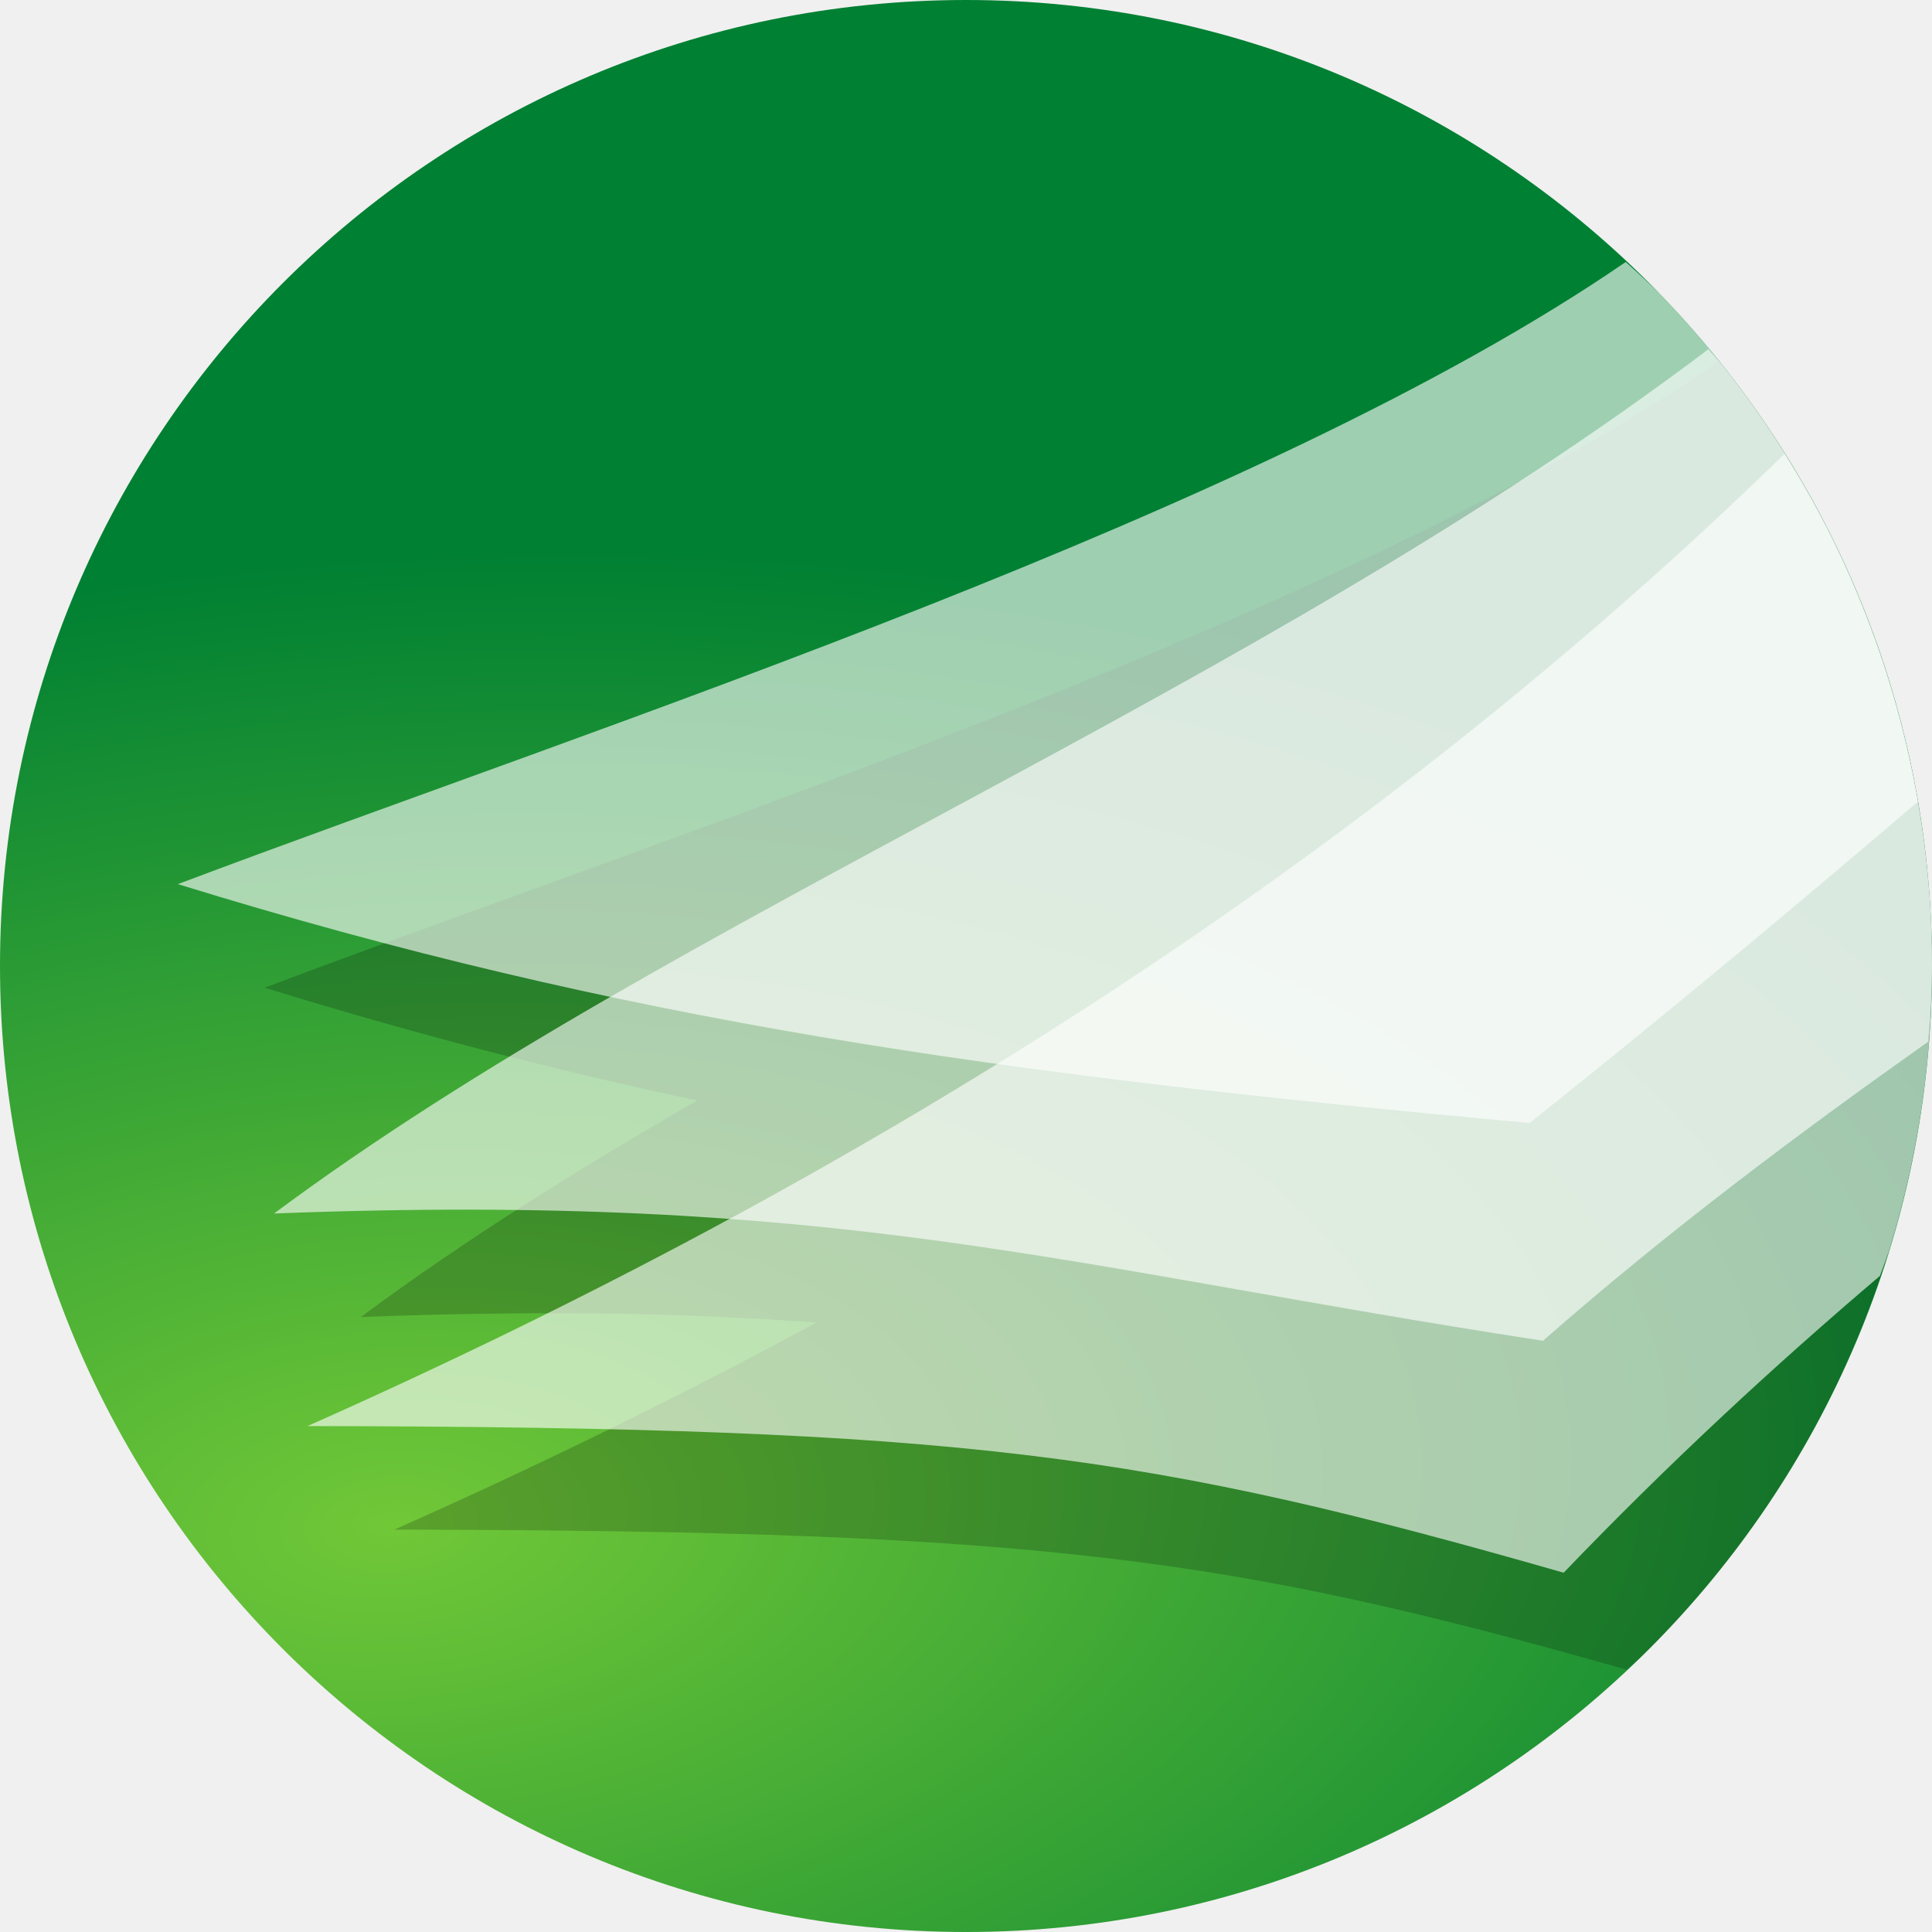
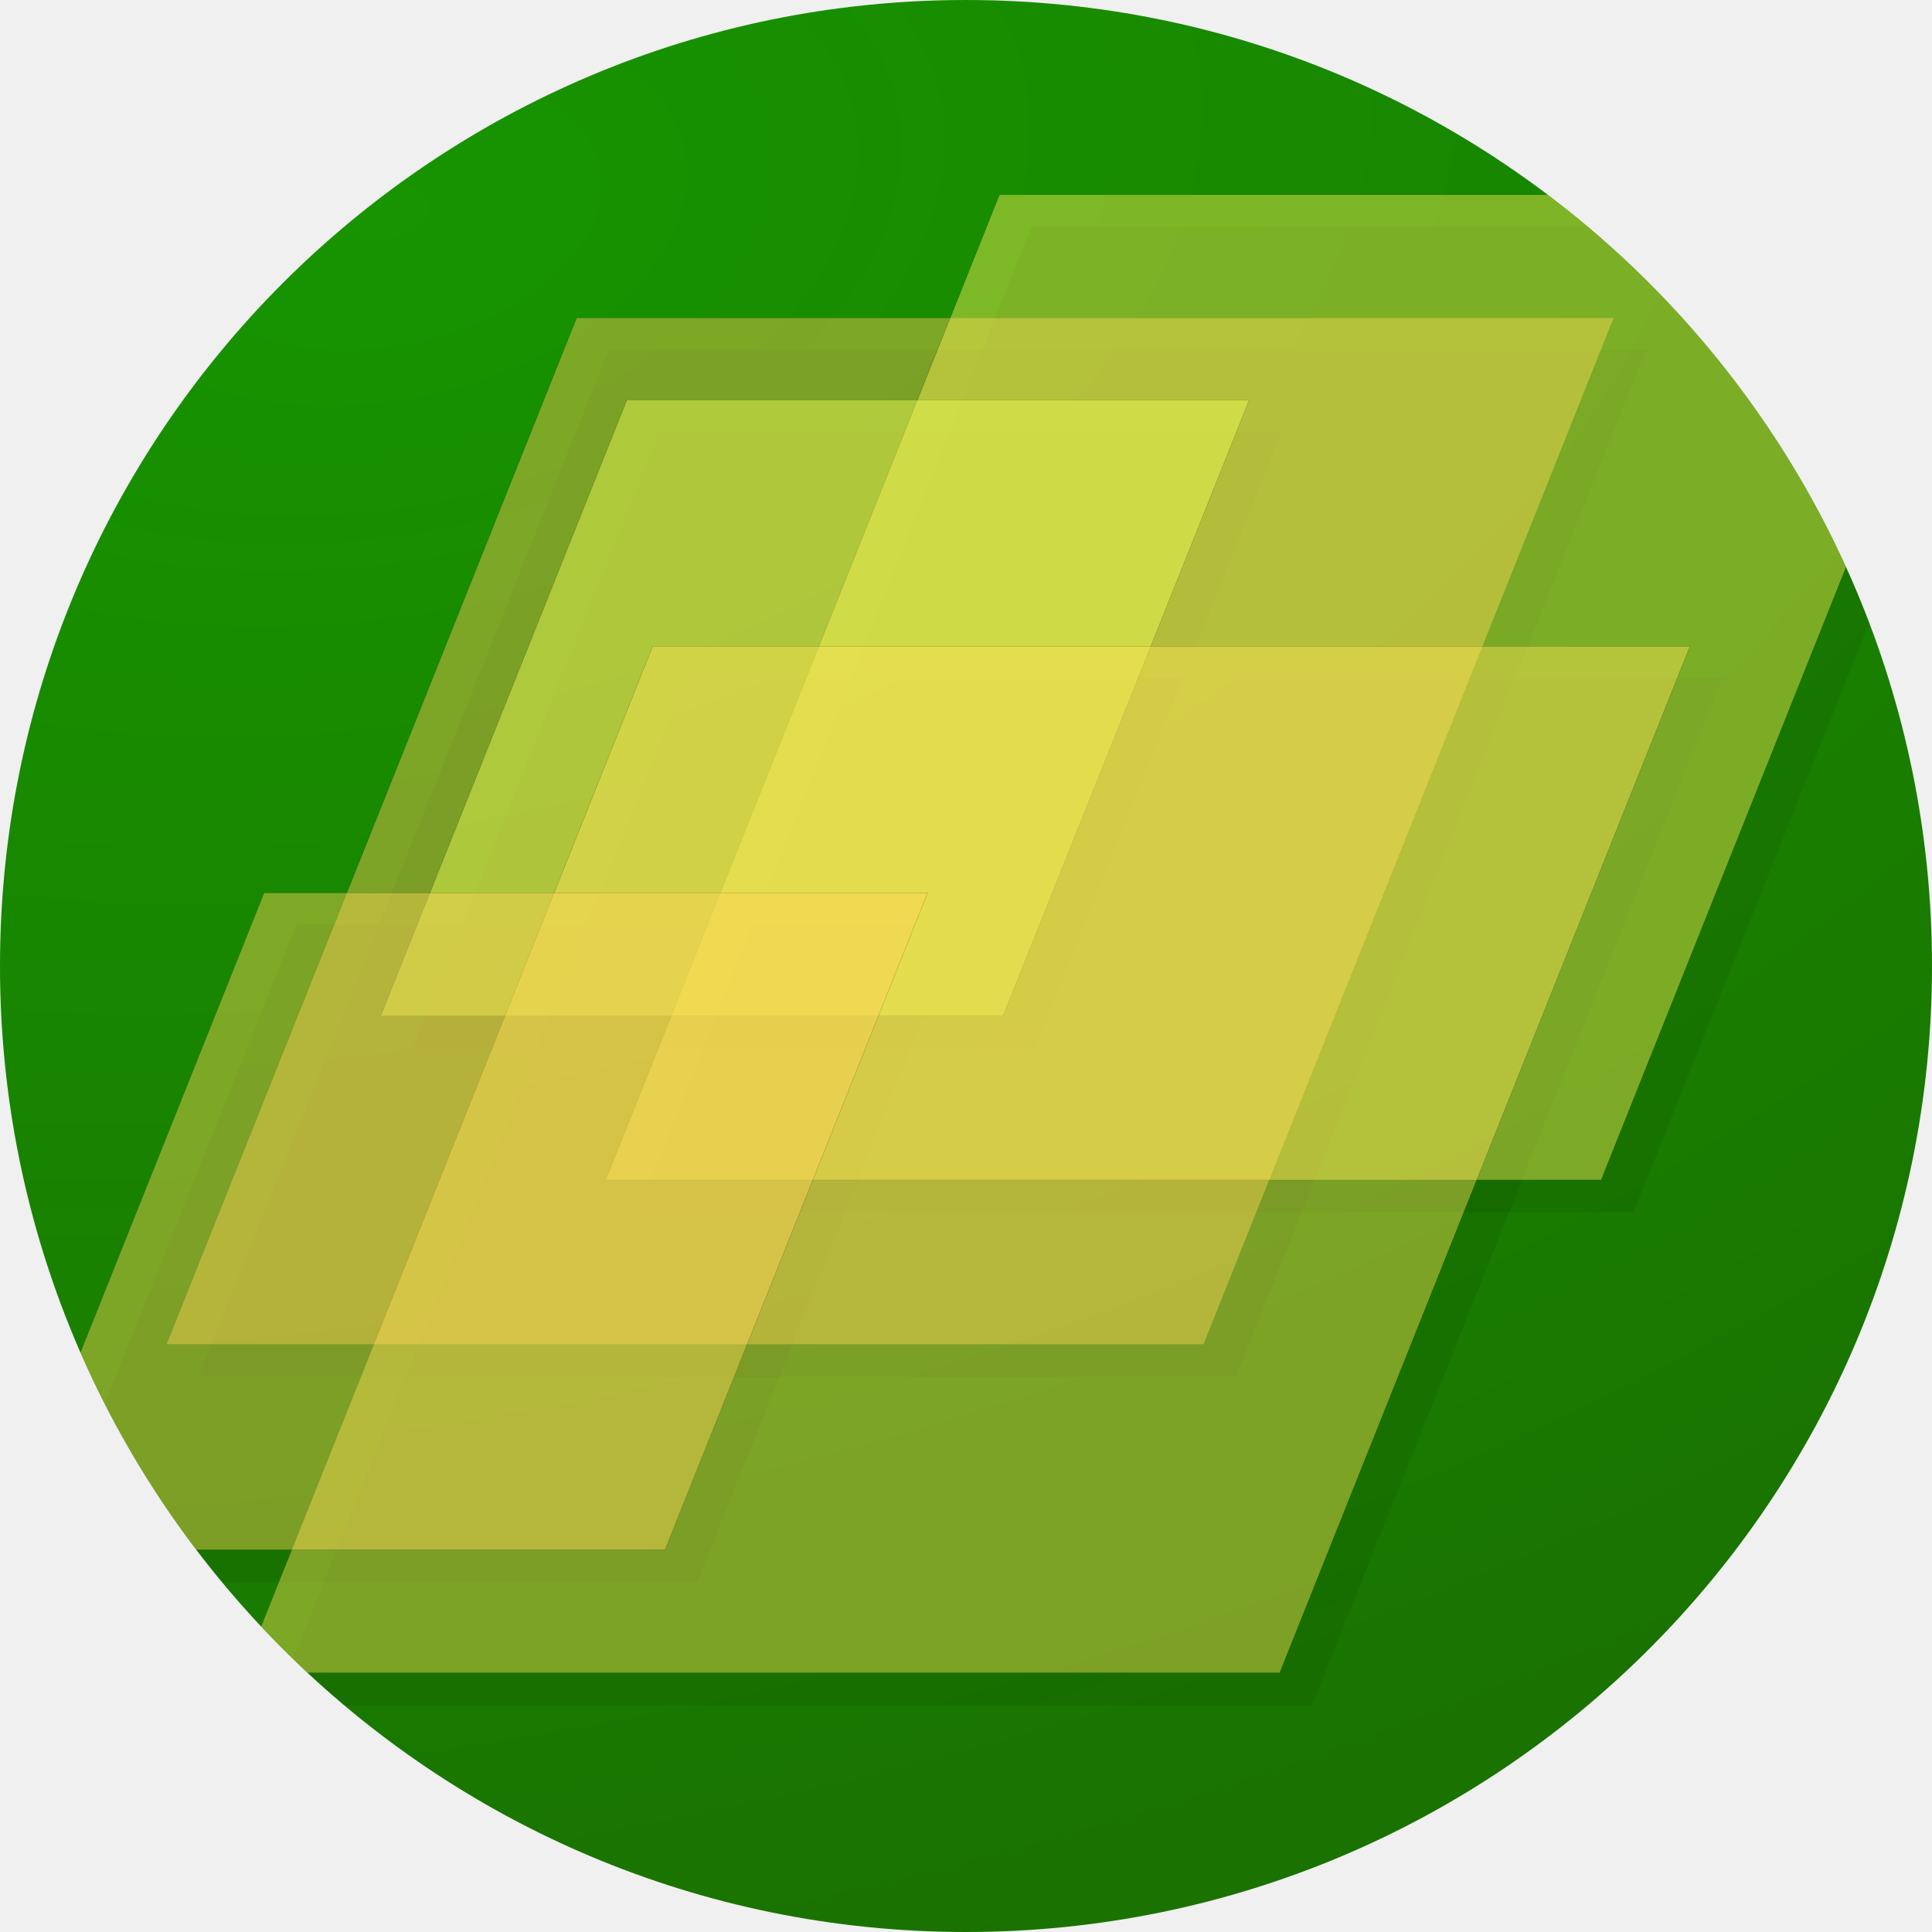
- <svg xmlns="http://www.w3.org/2000/svg" xmlns:xlink="http://www.w3.org/1999/xlink" width="120mm" height="120mm" viewBox="0 0 120 120" version="1.1" id="svg1196">
-   <defs id="defs1190">
-     <linearGradient id="linearGradient11559">
-       <stop style="stop-color:#71c837;stop-opacity:1" offset="0" id="stop11555" />
-       <stop style="stop-color:#008033;stop-opacity:1" offset="1" id="stop11557" />
+ <svg xmlns="http://www.w3.org/2000/svg" xmlns:xlink="http://www.w3.org/1999/xlink" id="svg8" version="1.1" viewBox="0 0 120 120" height="120mm" width="120mm">
+   <defs id="defs2">
+     <linearGradient id="linearGradient879">
+       <stop id="stop875" offset="0" style="stop-color:#179400;stop-opacity:1;" />
+       <stop id="stop877" offset="1" style="stop-color:#1a7000;stop-opacity:1" />
    </linearGradient>
-     <linearGradient id="linearGradient8291">
-       <stop style="stop-color:#5fcfec;stop-opacity:1" offset="0" id="stop8287" />
-       <stop id="stop8293" offset="0.664" style="stop-color:#f0fcff;stop-opacity:1" />
-       <stop style="stop-color:#cff8ff;stop-opacity:1" offset="1" id="stop8289" />
-     </linearGradient>
-     <linearGradient id="linearGradient8172">
-       <stop id="stop8168" offset="0" style="stop-color:#ccf4fd;stop-opacity:1" />
-       <stop id="stop8170" offset="1" style="stop-color:#59c6e2;stop-opacity:1" />
-     </linearGradient>
-     <linearGradient xlink:href="#linearGradient8172" id="linearGradient8166" x1="68.161" y1="59.698" x2="129.7" y2="115.506" gradientUnits="userSpaceOnUse" />
-     <linearGradient xlink:href="#linearGradient8291" id="linearGradient8164-6" x1="114.054" y1="107.129" x2="128.647" y2="121.656" gradientUnits="userSpaceOnUse" gradientTransform="matrix(1.019176,0,0,1.019176,-2.122629,-2.338181)" />
-     <linearGradient xlink:href="#linearGradient8336" id="linearGradient8164-6-6" x1="128.527" y1="117.814" x2="123.75" y2="113.168" gradientUnits="userSpaceOnUse" gradientTransform="matrix(1.019176,0,0,1.019176,-2.122622,-2.338182)" />
-     <linearGradient id="linearGradient8336">
-       <stop id="stop8330" offset="0" style="stop-color:#3f9eb4;stop-opacity:1" />
-       <stop id="stop8334" offset="1" style="stop-color:#a4ddea;stop-opacity:0.182" />
-     </linearGradient>
-     <filter style="color-interpolation-filters:sRGB" id="filter8623" x="-0.166" width="1.331" y="-0.166" height="1.331">
-       <feGaussianBlur stdDeviation="3.314" id="feGaussianBlur8625" />
-     </filter>
-     <filter style="color-interpolation-filters:sRGB" id="filter9001">
-       <feColorMatrix type="hueRotate" values="350" result="color1" id="feColorMatrix8997" />
-       <feColorMatrix type="saturate" values="0.56" result="color2" id="feColorMatrix8999" />
-     </filter>
-     <filter style="color-interpolation-filters:sRGB" id="filter9007">
-       <feColorMatrix type="hueRotate" values="350" result="color1" id="feColorMatrix9003" />
-       <feColorMatrix type="saturate" values="0.56" result="color2" id="feColorMatrix9005" />
-     </filter>
-     <filter style="color-interpolation-filters:sRGB" id="filter9013">
-       <feColorMatrix type="hueRotate" values="350" result="color1" id="feColorMatrix9009" />
-       <feColorMatrix type="saturate" values="0.56" result="color2" id="feColorMatrix9011" />
-     </filter>
-     <filter style="color-interpolation-filters:sRGB" id="filter9019">
-       <feColorMatrix type="hueRotate" values="350" result="color1" id="feColorMatrix9015" />
-       <feColorMatrix type="saturate" values="0.56" result="color2" id="feColorMatrix9017" />
-     </filter>
-     <filter style="color-interpolation-filters:sRGB" id="filter9025">
-       <feColorMatrix type="hueRotate" values="350" result="color1" id="feColorMatrix9021" />
-       <feColorMatrix type="saturate" values="0.56" result="color2" id="feColorMatrix9023" />
-     </filter>
-     <filter style="color-interpolation-filters:sRGB" id="filter9031">
-       <feColorMatrix type="hueRotate" values="350" result="color1" id="feColorMatrix9027" />
-       <feColorMatrix type="saturate" values="0.56" result="color2" id="feColorMatrix9029" />
-     </filter>
-     <filter style="color-interpolation-filters:sRGB" id="filter9013-5">
-       <feColorMatrix type="hueRotate" values="350" result="color1" id="feColorMatrix9009-6" />
-       <feColorMatrix type="saturate" values="0.56" result="color2" id="feColorMatrix9011-6" />
-     </filter>
-     <filter style="color-interpolation-filters:sRGB" id="filter9031-4">
-       <feColorMatrix type="hueRotate" values="350" result="color1" id="feColorMatrix9027-0" />
-       <feColorMatrix type="saturate" values="0.56" result="color2" id="feColorMatrix9029-6" />
-     </filter>
-     <filter style="color-interpolation-filters:sRGB" id="filter9025-1">
-       <feColorMatrix type="hueRotate" values="350" result="color1" id="feColorMatrix9021-4" />
-       <feColorMatrix type="saturate" values="0.56" result="color2" id="feColorMatrix9023-3" />
-     </filter>
-     <filter style="color-interpolation-filters:sRGB" id="filter9019-4">
-       <feColorMatrix type="hueRotate" values="350" result="color1" id="feColorMatrix9015-0" />
-       <feColorMatrix type="saturate" values="0.56" result="color2" id="feColorMatrix9017-6" />
-     </filter>
-     <filter style="color-interpolation-filters:sRGB" id="filter9013-8">
-       <feColorMatrix type="hueRotate" values="350" result="color1" id="feColorMatrix9009-5" />
-       <feColorMatrix type="saturate" values="0.56" result="color2" id="feColorMatrix9011-1" />
-     </filter>
-     <filter style="color-interpolation-filters:sRGB" id="filter9013-5-7">
-       <feColorMatrix type="hueRotate" values="350" result="color1" id="feColorMatrix9009-6-9" />
-       <feColorMatrix type="saturate" values="0.56" result="color2" id="feColorMatrix9011-6-6" />
-     </filter>
-     <filter style="color-interpolation-filters:sRGB" id="filter9007-3">
-       <feColorMatrix type="hueRotate" values="350" result="color1" id="feColorMatrix9003-5" />
-       <feColorMatrix type="saturate" values="0.56" result="color2" id="feColorMatrix9005-8" />
-     </filter>
-     <filter style="color-interpolation-filters:sRGB" id="filter9001-2">
-       <feColorMatrix type="hueRotate" values="350" result="color1" id="feColorMatrix8997-9" />
-       <feColorMatrix type="saturate" values="0.56" result="color2" id="feColorMatrix8999-5" />
-     </filter>
-     <filter style="color-interpolation-filters:sRGB" id="filter9025-1-7">
-       <feColorMatrix type="hueRotate" values="350" result="color1" id="feColorMatrix9021-4-5" />
-       <feColorMatrix type="saturate" values="0.56" result="color2" id="feColorMatrix9023-3-9" />
-     </filter>
-     <filter style="color-interpolation-filters:sRGB" id="filter9001-6">
-       <feColorMatrix type="hueRotate" values="350" result="color1" id="feColorMatrix8997-5" />
-       <feColorMatrix type="saturate" values="0.56" result="color2" id="feColorMatrix8999-59" />
-     </filter>
-     <filter style="color-interpolation-filters:sRGB" id="filter9007-7">
-       <feColorMatrix type="hueRotate" values="350" result="color1" id="feColorMatrix9003-2" />
-       <feColorMatrix type="saturate" values="0.56" result="color2" id="feColorMatrix9005-9" />
-     </filter>
-     <filter style="color-interpolation-filters:sRGB" id="filter9013-5-8">
-       <feColorMatrix type="hueRotate" values="350" result="color1" id="feColorMatrix9009-6-4" />
-       <feColorMatrix type="saturate" values="0.56" result="color2" id="feColorMatrix9011-6-9" />
-     </filter>
-     <filter style="color-interpolation-filters:sRGB" id="filter9013-0">
-       <feColorMatrix type="hueRotate" values="350" result="color1" id="feColorMatrix9009-61" />
-       <feColorMatrix type="saturate" values="0.56" result="color2" id="feColorMatrix9011-15" />
-     </filter>
-     <filter style="color-interpolation-filters:sRGB" id="filter9019-3">
-       <feColorMatrix type="hueRotate" values="350" result="color1" id="feColorMatrix9015-9" />
-       <feColorMatrix type="saturate" values="0.56" result="color2" id="feColorMatrix9017-8" />
-     </filter>
-     <filter style="color-interpolation-filters:sRGB" id="filter9025-18">
-       <feColorMatrix type="hueRotate" values="350" result="color1" id="feColorMatrix9021-6" />
-       <feColorMatrix type="saturate" values="0.56" result="color2" id="feColorMatrix9023-9" />
-     </filter>
-     <filter style="color-interpolation-filters:sRGB" id="filter9031-5">
-       <feColorMatrix type="hueRotate" values="350" result="color1" id="feColorMatrix9027-8" />
-       <feColorMatrix type="saturate" values="0.56" result="color2" id="feColorMatrix9029-2" />
-     </filter>
-     <radialGradient xlink:href="#linearGradient11559" id="radialGradient11561" cx="40.849" cy="131.391" fx="40.849" fy="131.391" r="57.105" gradientUnits="userSpaceOnUse" gradientTransform="matrix(1.848185,-0.1452146,0.07832941,0.9969275,-33.62662,4.921902)" />
-     <clipPath clipPathUnits="userSpaceOnUse" id="clipPath11613">
-       <circle style="opacity:1;vector-effect:none;fill:none;fill-opacity:1;stroke:#71c837;stroke-width:0.1;stroke-linecap:butt;stroke-linejoin:miter;stroke-miterlimit:4;stroke-dasharray:none;stroke-dashoffset:0;stroke-opacity:1" id="circle11615" cx="86.086" cy="96.996" r="57.105" />
+     <radialGradient gradientUnits="userSpaceOnUse" gradientTransform="matrix(0.407736,1.951558,-3.171069,0.6625346,257.5296,-89.96556)" r="79.379" fy="70.33" fx="58.263" cy="70.33" cx="58.263" id="radialGradient881" xlink:href="#linearGradient879" />
+     <radialGradient r="79.379" fy="70.33" fx="58.263" cy="70.33" cx="58.263" gradientTransform="matrix(0.407736,1.951558,-3.171069,0.6625346,257.5296,-89.96556)" gradientUnits="userSpaceOnUse" id="radialGradient989" xlink:href="#linearGradient879" />
+     <clipPath id="clipPath1045" clipPathUnits="userSpaceOnUse">
+       <ellipse style="fill:none;fill-opacity:1;stroke:#000000;stroke-width:0.015;stroke-miterlimit:10.433;stroke-opacity:1;stop-color:#000000" id="ellipse1047" cx="105.829" cy="132.292" rx="79.371" ry="79.367" />
    </clipPath>
  </defs>
-   <g id="layer1" transform="translate(-39.27808,-34.92272)">
-     <g id="g11687" transform="matrix(1.0507,0,0,1.0507,8.827978,-6.990809)">
-       <circle r="57.105" cy="96.996" cx="86.086" id="path11548" style="opacity:1;vector-effect:none;fill:url(#radialGradient11561);fill-opacity:1;stroke:none;stroke-width:0.1;stroke-linecap:butt;stroke-linejoin:miter;stroke-miterlimit:4;stroke-dasharray:none;stroke-dashoffset:0;stroke-opacity:1" />
-       <path transform="matrix(0.2645833,0,0,0.2645833,39.15787,35.60833)" id="path11516-2" d="m 324.996,389.248 a 215.829,215.829 0 0 0 2.738,-2.406 215.829,215.829 0 0 0 14.705,-15.785 215.829,215.829 0 0 0 13.057,-17.174 215.829,215.829 0 0 0 11.275,-18.393 215.829,215.829 0 0 0 9.385,-19.426 215.829,215.829 0 0 0 7.398,-20.268 215.829,215.829 0 0 0 5.336,-20.902 215.829,215.829 0 0 0 3.225,-21.332 215.829,215.829 0 0 0 1.078,-21.547 215.829,215.829 0 0 0 -0.541,-15.268 215.829,215.829 0 0 0 -2.6,-21.416 215.829,215.829 0 0 0 -4.725,-21.051 215.829,215.829 0 0 0 -6.803,-20.473 215.829,215.829 0 0 0 -8.812,-19.691 215.829,215.829 0 0 0 -10.734,-18.715 215.829,215.829 0 0 0 -12.549,-17.549 215.829,215.829 0 0 0 -0.852,-0.969 C 264.419,153.313 115.961,200.93 20.664,236.863 c 33.442,10.321 64.983,18.485 96.654,25.201 -26.802,15.464 -52.223,31.335 -75.162,48.389 40.384,-1.551 72.814,-0.908 101.783,1.217 -30.593,16.558 -62.076,31.963 -94.303,46.275 144.598,0.226 186.643,6.126 275.359,31.303 z" style="opacity:1;fill:#000000;fill-opacity:0.196;stroke:none;stroke-width:1px;stroke-linecap:butt;stroke-linejoin:miter;stroke-opacity:1" />
-       <path transform="matrix(0.2645833,0,0,0.2645833,39.15787,35.60833)" id="path11516" d="m 381.562,301.254 a 215.829,215.829 0 0 0 1.992,-5.457 215.829,215.829 0 0 0 5.336,-20.902 215.829,215.829 0 0 0 3.225,-21.332 215.829,215.829 0 0 0 1.078,-21.547 215.829,215.829 0 0 0 -0.541,-15.268 215.829,215.829 0 0 0 -2.6,-21.416 215.829,215.829 0 0 0 -4.725,-21.051 215.829,215.829 0 0 0 -6.803,-20.473 215.829,215.829 0 0 0 -8.812,-19.691 215.829,215.829 0 0 0 -9.475,-16.518 c -93.409,91.117 -206.19,162.225 -329.992,217.207 147.592,0.23 188.045,6.242 280.648,32.766 23.298,-24.267 46.855,-46.081 70.668,-66.318 z" style="opacity:0.821;fill:#ffffff;fill-opacity:0.753;stroke:none;stroke-width:1px;stroke-linecap:butt;stroke-linejoin:miter;stroke-opacity:1" />
-       <path transform="matrix(0.2645833,0,0,0.2645833,39.15787,35.60833)" id="path11516-3" d="m 392.348,248.922 a 215.829,215.829 0 0 0 0.846,-16.906 215.829,215.829 0 0 0 -0.541,-15.268 215.829,215.829 0 0 0 -2.6,-21.416 215.829,215.829 0 0 0 -4.725,-21.051 215.829,215.829 0 0 0 -6.803,-20.473 215.829,215.829 0 0 0 -8.812,-19.691 215.829,215.829 0 0 0 -10.734,-18.715 215.829,215.829 0 0 0 -12.549,-17.549 215.829,215.829 0 0 0 -3.203,-3.645 C 241.308,171.289 113.009,220.222 22.766,287.314 c 126.698,-4.867 175.251,11.79 283.5,28.438 28.138,-24.671 57.042,-46.266 86.082,-66.83 z" style="opacity:0.821;fill:#ffffff;fill-opacity:0.753;stroke:none;stroke-width:1.004px;stroke-linecap:butt;stroke-linejoin:miter;stroke-opacity:1" />
-       <path transform="matrix(0.2645833,0,0,0.2645833,39.15787,35.60833)" id="path11516-3-7" d="m 390.043,195.293 a 215.829,215.829 0 0 0 -4.715,-21.012 215.829,215.829 0 0 0 -6.803,-20.473 215.829,215.829 0 0 0 -8.812,-19.691 215.829,215.829 0 0 0 -10.734,-18.715 215.829,215.829 0 0 0 -12.549,-17.549 215.829,215.829 0 0 0 -14.238,-16.207 215.829,215.829 0 0 0 -7.434,-6.926 C 243.296,130.721 96.021,177.998 1.273,213.725 100.904,244.473 183.649,256.142 303.295,267.092 c 31.493,-25.089 60.079,-48.999 86.748,-71.799 z" style="opacity:0.821;fill:#ffffff;fill-opacity:0.753;stroke:none;stroke-width:1.004px;stroke-linecap:butt;stroke-linejoin:miter;stroke-opacity:1" />
+   <g transform="translate(-45.82933,-72.29167)" id="layer1">
+     <g transform="matrix(0.7559411,0,0,0.7559793,25.82859,32.28191)" clip-path="url(#clipPath1045)" id="g1032">
+       <ellipse style="fill:url(#radialGradient989);fill-opacity:1;stroke:none;stroke-width:0.015;stroke-miterlimit:10.433;stop-color:#000000" id="path845" cx="105.829" cy="132.292" rx="79.371" ry="79.367" />
+       <rect style="opacity:0.072;fill:#000000;fill-opacity:1;stroke:#000000;stroke-width:0.021;stroke-miterlimit:10.433;stop-color:#000000" id="rect849-3" width="85.229" height="90.846" x="109.124" y="87.956" transform="matrix(1,0,-0.3710887,0.9285974,0,0)" />
+       <rect style="opacity:0.072;fill:#000000;fill-opacity:1;stroke:#000000;stroke-width:0.026;stroke-miterlimit:10.433;stop-color:#000000" id="rect851-6" width="81.806" height="87.186" x="139.819" y="77.068" transform="matrix(1,0,-0.3710887,0.9285974,0,0)" />
+       <rect style="opacity:0.072;fill:#000000;fill-opacity:1;stroke:#000000;stroke-width:0.021;stroke-miterlimit:10.433;stop-color:#000000" id="rect857-7" width="51.138" height="54.508" x="115.952" y="95.235" transform="matrix(1,0,-0.3710887,0.9285974,0,0)" />
+       <rect style="opacity:0.072;fill:#000000;fill-opacity:1;stroke:#000000;stroke-width:0.021;stroke-miterlimit:10.433;stop-color:#000000" id="rect859-5" width="85.229" height="90.846" x="126.159" y="117.016" transform="matrix(1,0,-0.3710887,0.9285974,0,0)" />
+       <rect style="opacity:0.072;fill:#000000;fill-opacity:1;stroke:#000000;stroke-width:0.022;stroke-miterlimit:10.433;stop-color:#000000" id="rect861-3" width="54.526" height="58.141" x="102.316" y="138.83" transform="matrix(1,0,-0.3710887,0.9285974,0,0)" />
+       <rect style="opacity:0.436;fill:#ffc758;fill-opacity:1;stroke:#000000;stroke-width:0.021;stroke-miterlimit:10.433;stop-color:#000000" id="rect849" width="85.229" height="90.846" x="105.421" y="85.107" transform="matrix(1,0,-0.3710887,0.9285974,0,0)" />
+       <rect style="opacity:0.436;fill:#fff158;fill-opacity:1;stroke:#000000;stroke-width:0.026;stroke-miterlimit:10.433;stop-color:#000000" id="rect851" width="81.806" height="87.186" x="136.115" y="74.218" transform="matrix(1,0,-0.3710887,0.9285974,0,0)" />
+       <rect style="opacity:0.436;fill:#f1ff58;fill-opacity:1;stroke:#000000;stroke-width:0.021;stroke-miterlimit:10.433;stop-color:#000000" id="rect857" width="51.138" height="54.508" x="112.249" y="92.386" transform="matrix(1,0,-0.3710887,0.9285974,0,0)" />
+       <rect style="opacity:0.436;fill:#ffe358;fill-opacity:1;stroke:#000000;stroke-width:0.021;stroke-miterlimit:10.433;stop-color:#000000" id="rect859" width="85.229" height="90.846" x="122.456" y="114.167" transform="matrix(1,0,-0.3710887,0.9285974,0,0)" />
+       <rect style="opacity:0.436;fill:#ffd558;fill-opacity:1;stroke:#000000;stroke-width:0.022;stroke-miterlimit:10.433;stop-color:#000000" id="rect861" width="54.526" height="58.141" x="98.613" y="135.981" transform="matrix(1,0,-0.3710887,0.9285974,0,0)" />
    </g>
  </g>
</svg>
